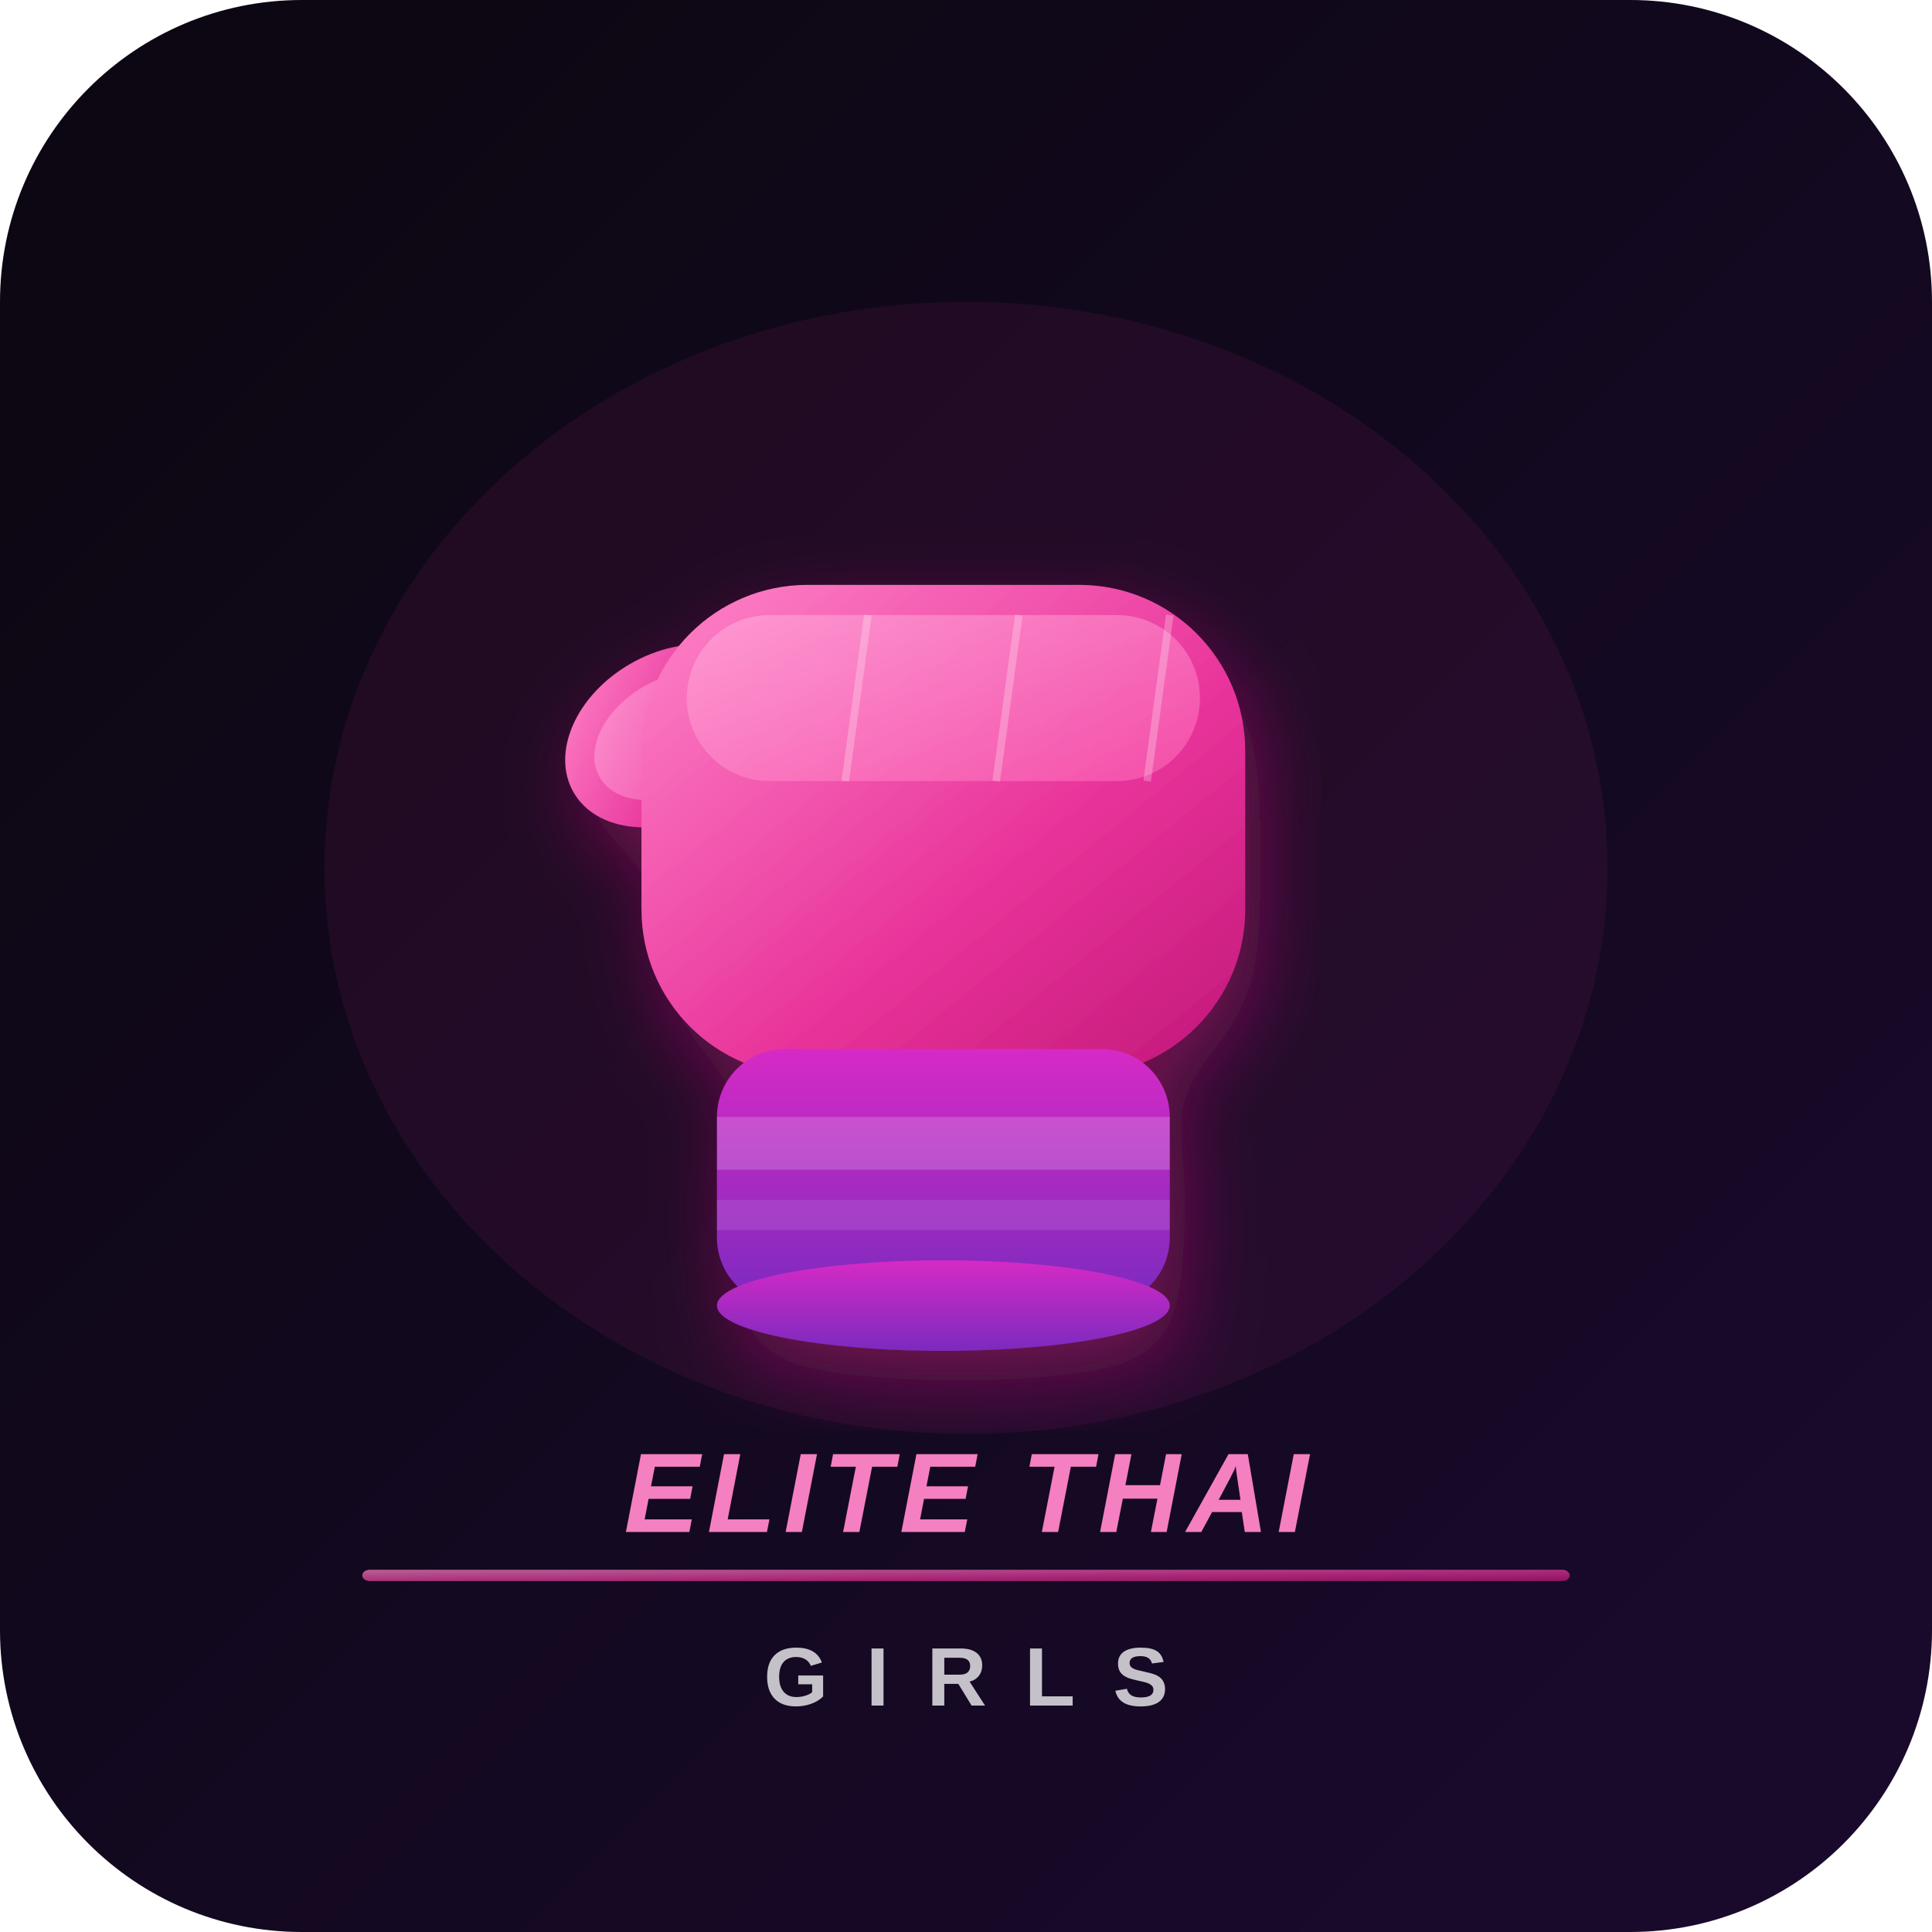
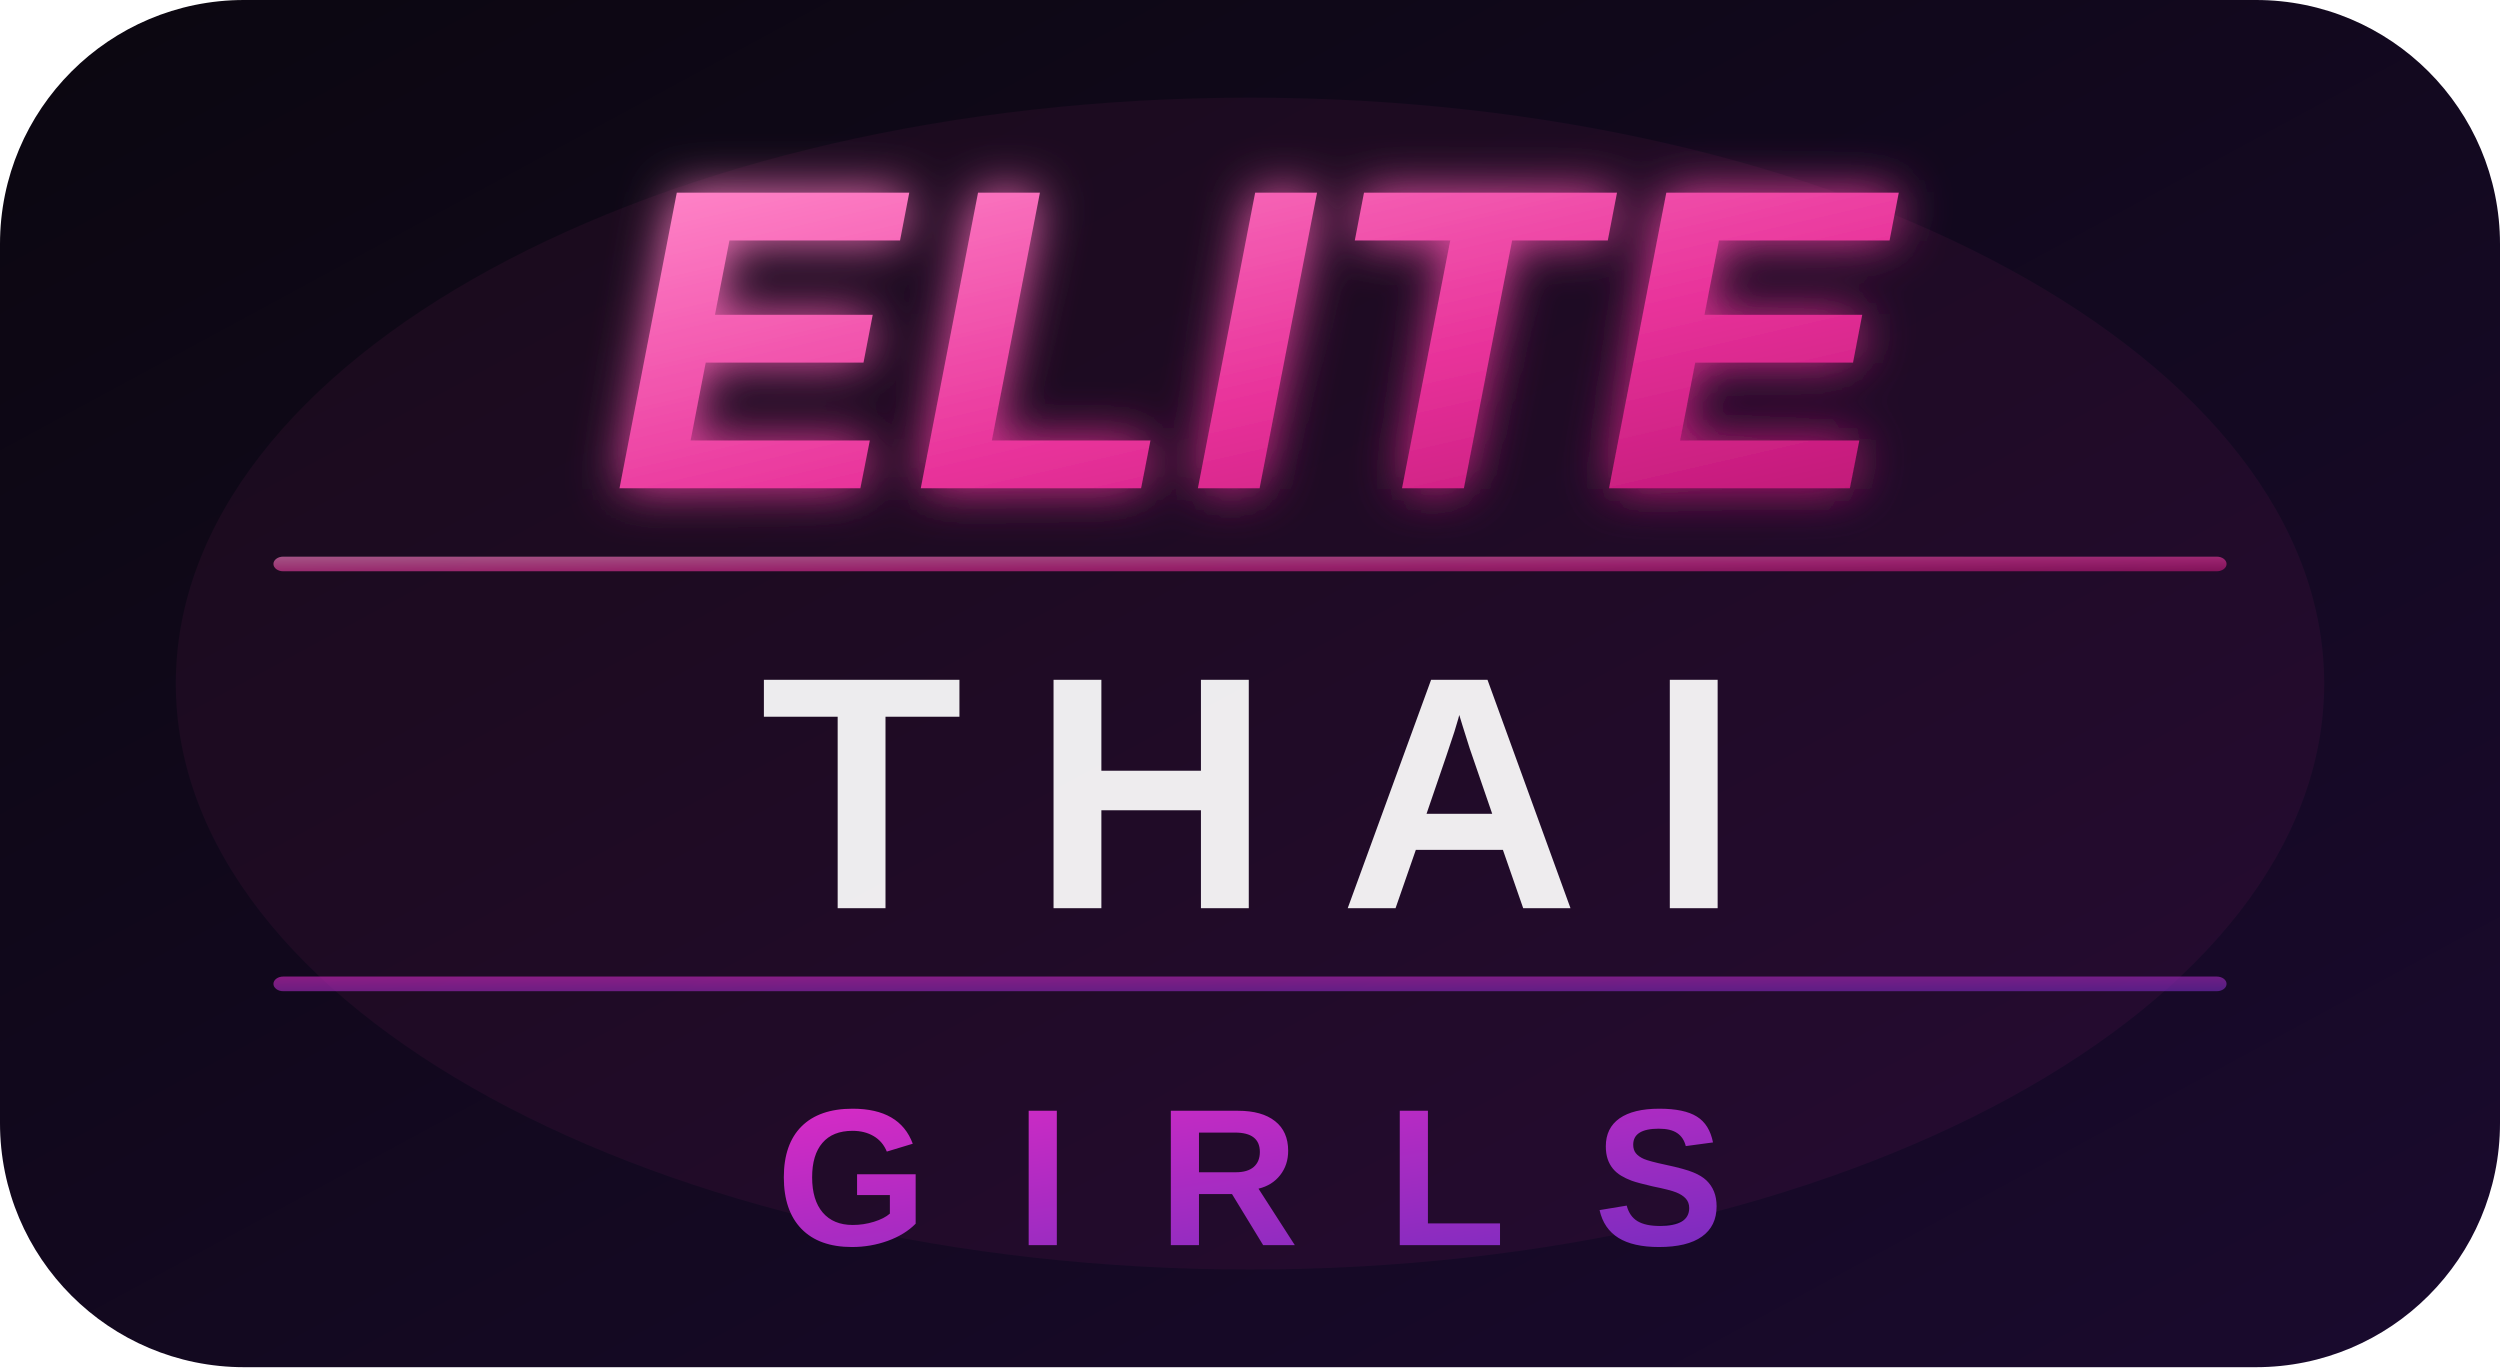
- <svg xmlns="http://www.w3.org/2000/svg" viewBox="0 0 512 512" width="512" height="512">
+ <svg xmlns="http://www.w3.org/2000/svg" viewBox="0 0 512 280" width="512" height="280">
  <defs>
    <linearGradient id="bg" x1="0%" y1="0%" x2="100%" y2="100%">
      <stop offset="0%" style="stop-color:#0b0710" />
      <stop offset="100%" style="stop-color:#1a0a2e" />
    </linearGradient>
-     <linearGradient id="glove-main" x1="0%" y1="0%" x2="100%" y2="100%">
+     <linearGradient id="text-main" x1="0%" y1="0%" x2="100%" y2="100%">
      <stop offset="0%" style="stop-color:#ff85c8" />
      <stop offset="60%" style="stop-color:#e8329a" />
      <stop offset="100%" style="stop-color:#c01878" />
    </linearGradient>
-     <linearGradient id="glove-light" x1="0%" y1="0%" x2="100%" y2="100%">
-       <stop offset="0%" style="stop-color:#ffb3e0" />
-       <stop offset="100%" style="stop-color:#ff6bb8" />
-     </linearGradient>
-     <linearGradient id="cuff" x1="0%" y1="0%" x2="0%" y2="100%">
+     <linearGradient id="text-sub" x1="0%" y1="0%" x2="100%" y2="100%">
      <stop offset="0%" style="stop-color:#d62bc5" />
      <stop offset="100%" style="stop-color:#7b2cbf" />
    </linearGradient>
-     <filter id="shadow" x="-10%" y="-10%" width="120%" height="120%">
-       <feDropShadow dx="4" dy="8" stdDeviation="10" flood-color="#c01878" flood-opacity="0.5" />
+     <filter id="glow" x="-20%" y="-20%" width="140%" height="140%">
+       <feGaussianBlur in="SourceGraphic" stdDeviation="5" result="blur" />
+       <feMerge>
+         <feMergeNode in="blur" />
+         <feMergeNode in="SourceGraphic" />
+       </feMerge>
    </filter>
  </defs>
-   <rect width="512" height="512" rx="80" fill="url(#bg)" />
-   <ellipse cx="256" cy="230" rx="170" ry="150" fill="#e8329a" opacity="0.08" />
-   <g filter="url(#shadow)">
-     <ellipse cx="178" cy="195" rx="30" ry="22" fill="url(#glove-main)" transform="rotate(-30 178 195)" />
-     <ellipse cx="178" cy="195" rx="22" ry="15" fill="url(#glove-light)" opacity="0.5" transform="rotate(-30 178 195)" />
-     <rect x="170" y="155" width="160" height="130" rx="44" fill="url(#glove-main)" />
-     <rect x="182" y="163" width="136" height="44" rx="22" fill="url(#glove-light)" opacity="0.55" />
-     <line x1="230" y1="163" x2="224" y2="207" stroke="rgba(255,255,255,0.25)" stroke-width="2" />
-     <line x1="270" y1="163" x2="264" y2="207" stroke="rgba(255,255,255,0.25)" stroke-width="2" />
-     <line x1="310" y1="163" x2="304" y2="207" stroke="rgba(255,255,255,0.25)" stroke-width="2" />
-     <rect x="190" y="278" width="120" height="68" rx="18" fill="url(#cuff)" />
-     <rect x="190" y="296" width="120" height="14" rx="0" fill="rgba(255,255,255,0.18)" />
-     <rect x="190" y="318" width="120" height="8" rx="0" fill="rgba(255,255,255,0.10)" />
-     <ellipse cx="250" cy="346" rx="60" ry="12" fill="url(#cuff)" />
-   </g>
-   <text x="256" y="406" font-family="Arial, sans-serif" font-size="30" font-weight="900" font-style="italic" fill="#ff85c8" text-anchor="middle" letter-spacing="2" opacity="0.95">ELITE THAI</text>
-   <rect x="96" y="416" width="320" height="3" rx="2" fill="url(#glove-main)" opacity="0.7" />
-   <text x="256" y="452" font-family="Arial, sans-serif" font-size="22" font-weight="700" fill="rgba(255,255,255,0.75)" text-anchor="middle" letter-spacing="10">GIRLS</text>
+   <rect width="512" height="280" rx="50" fill="url(#bg)" />
+   <ellipse cx="256" cy="140" rx="220" ry="120" fill="#e8329a" opacity="0.06" />
+   <text x="256" y="100" font-family="Arial Black, Arial, sans-serif" font-size="88" font-weight="900" font-style="italic" fill="url(#text-main)" text-anchor="middle" letter-spacing="3" filter="url(#glow)">ELITE</text>
+   <rect x="56" y="114" width="400" height="3" rx="2" fill="url(#text-main)" opacity="0.6" />
+   <text x="256" y="186" font-family="Arial, sans-serif" font-size="68" font-weight="800" fill="rgba(255,255,255,0.92)" text-anchor="middle" letter-spacing="14">THAI</text>
+   <rect x="56" y="200" width="400" height="3" rx="2" fill="url(#text-sub)" opacity="0.6" />
+   <text x="256" y="255" font-family="Arial, sans-serif" font-size="40" font-weight="700" fill="url(#text-sub)" text-anchor="middle" letter-spacing="18">GIRLS</text>
</svg>
